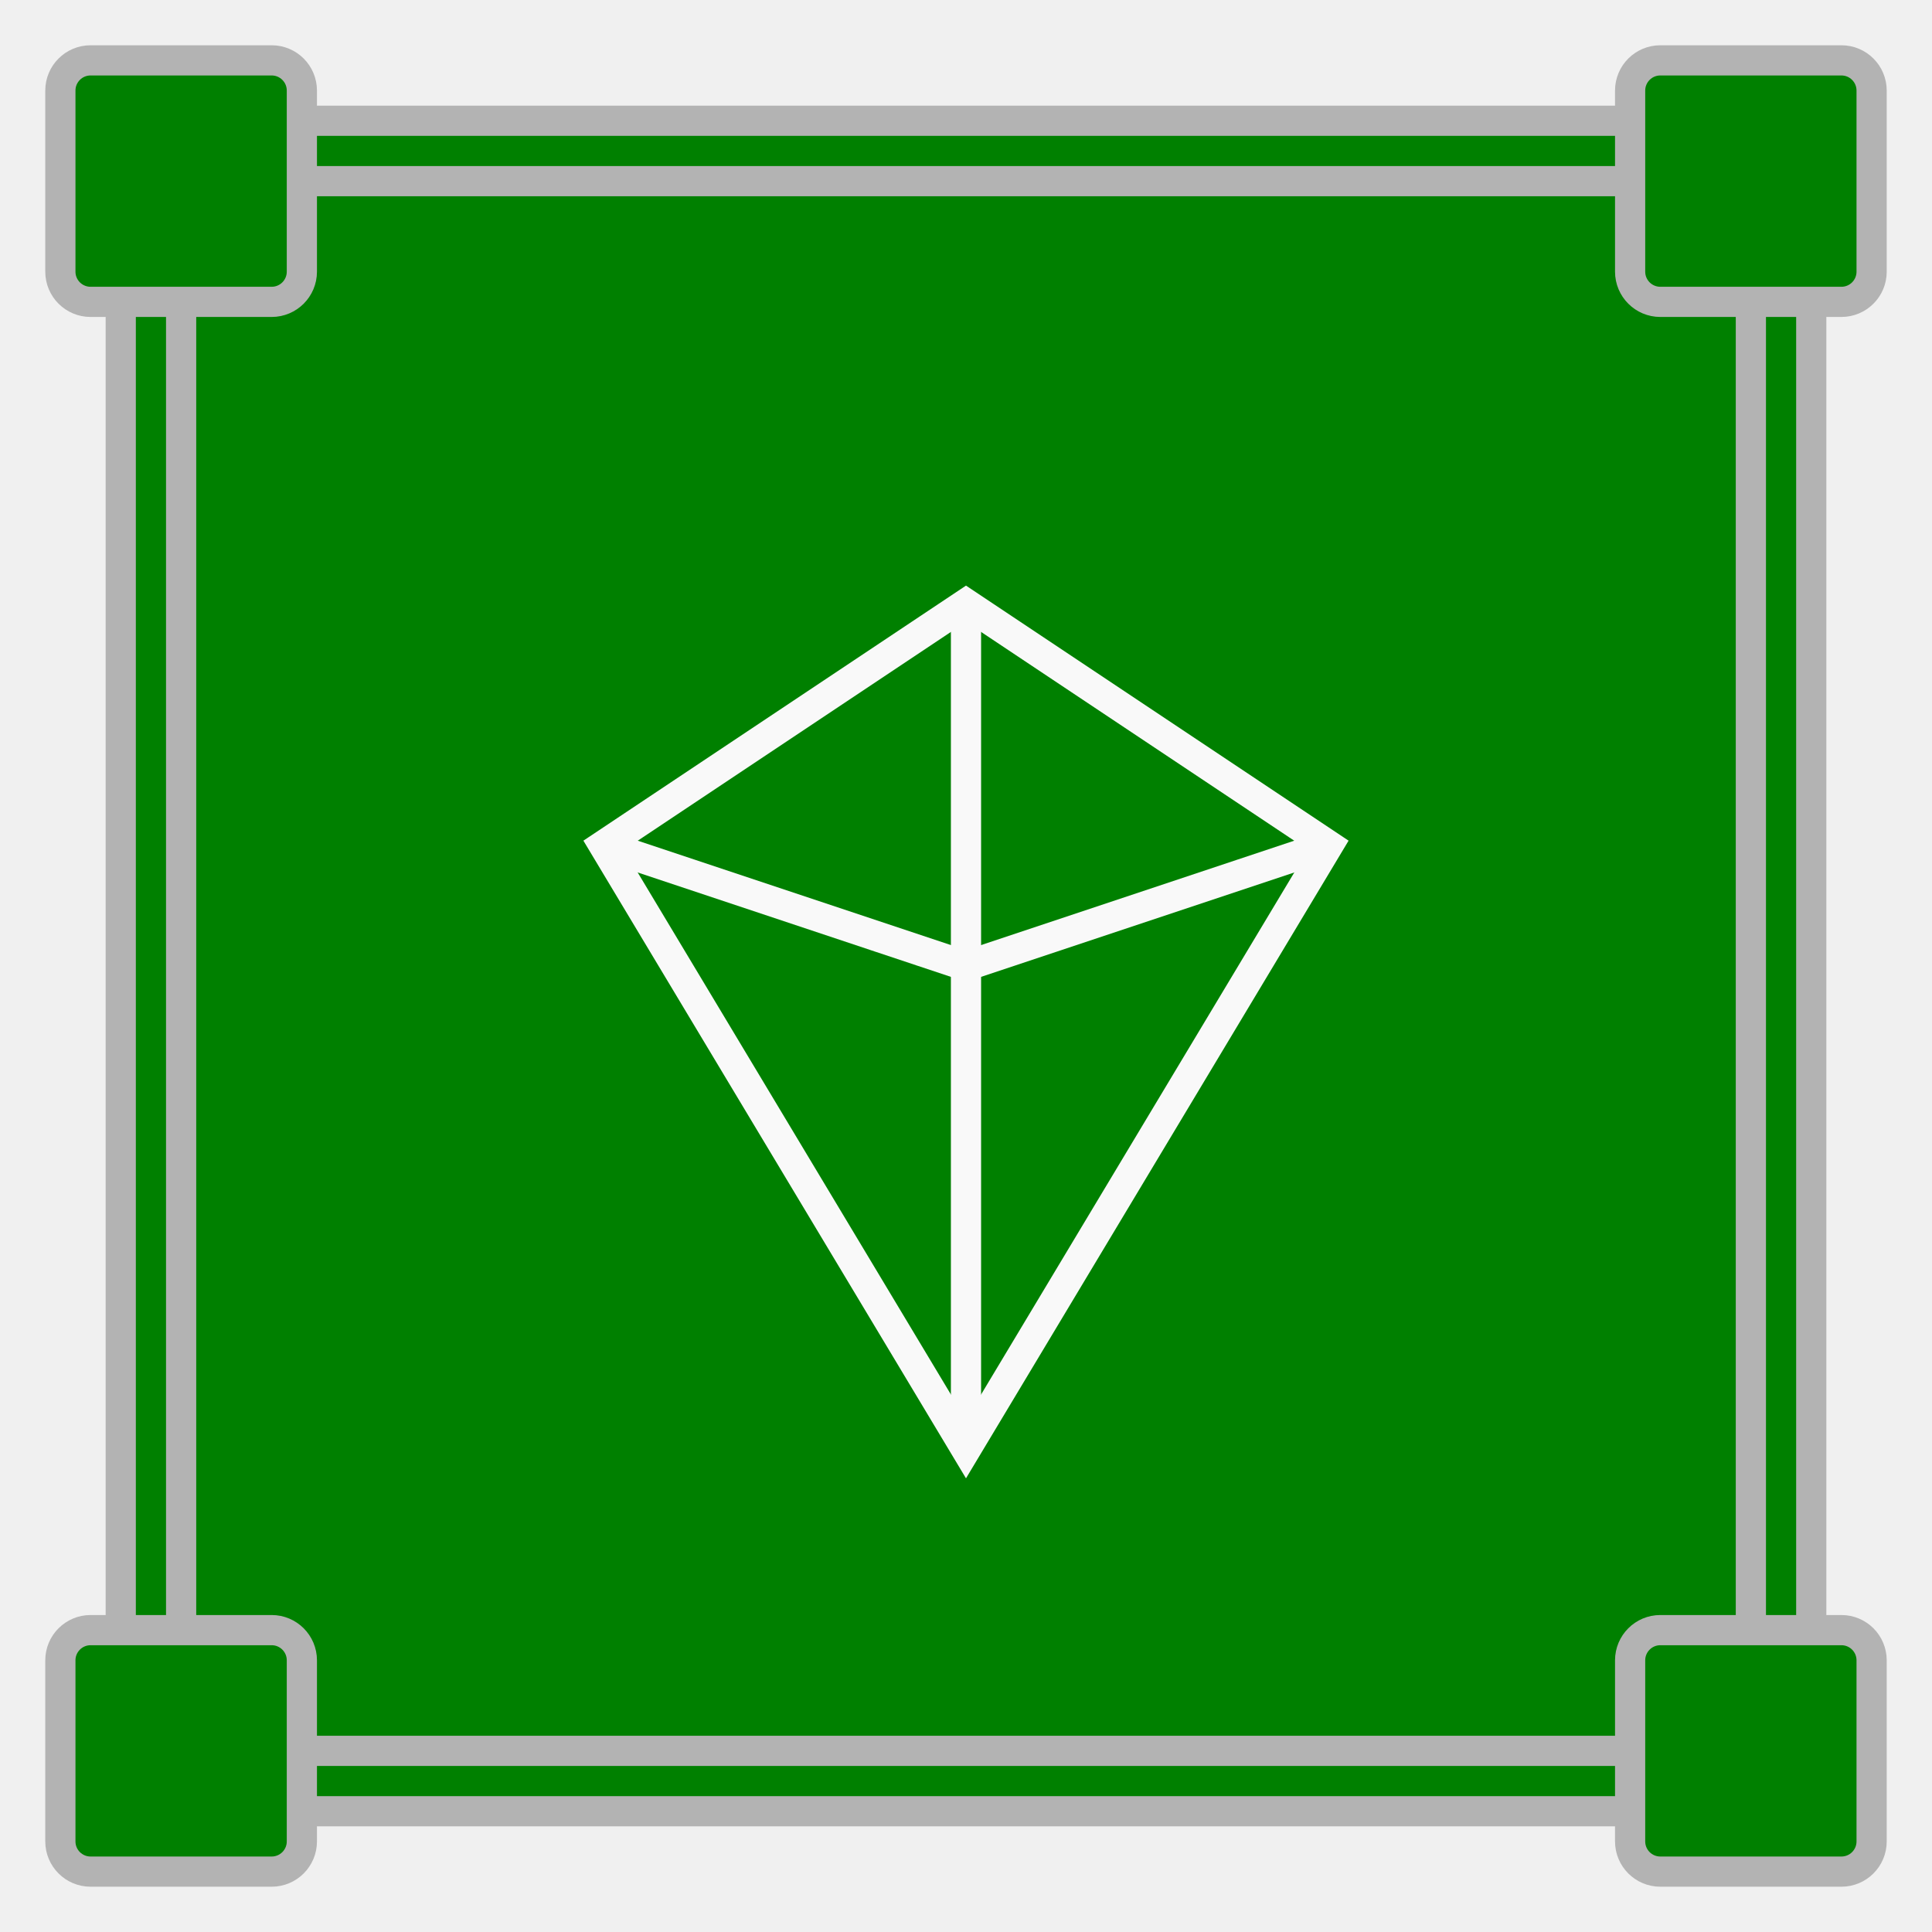
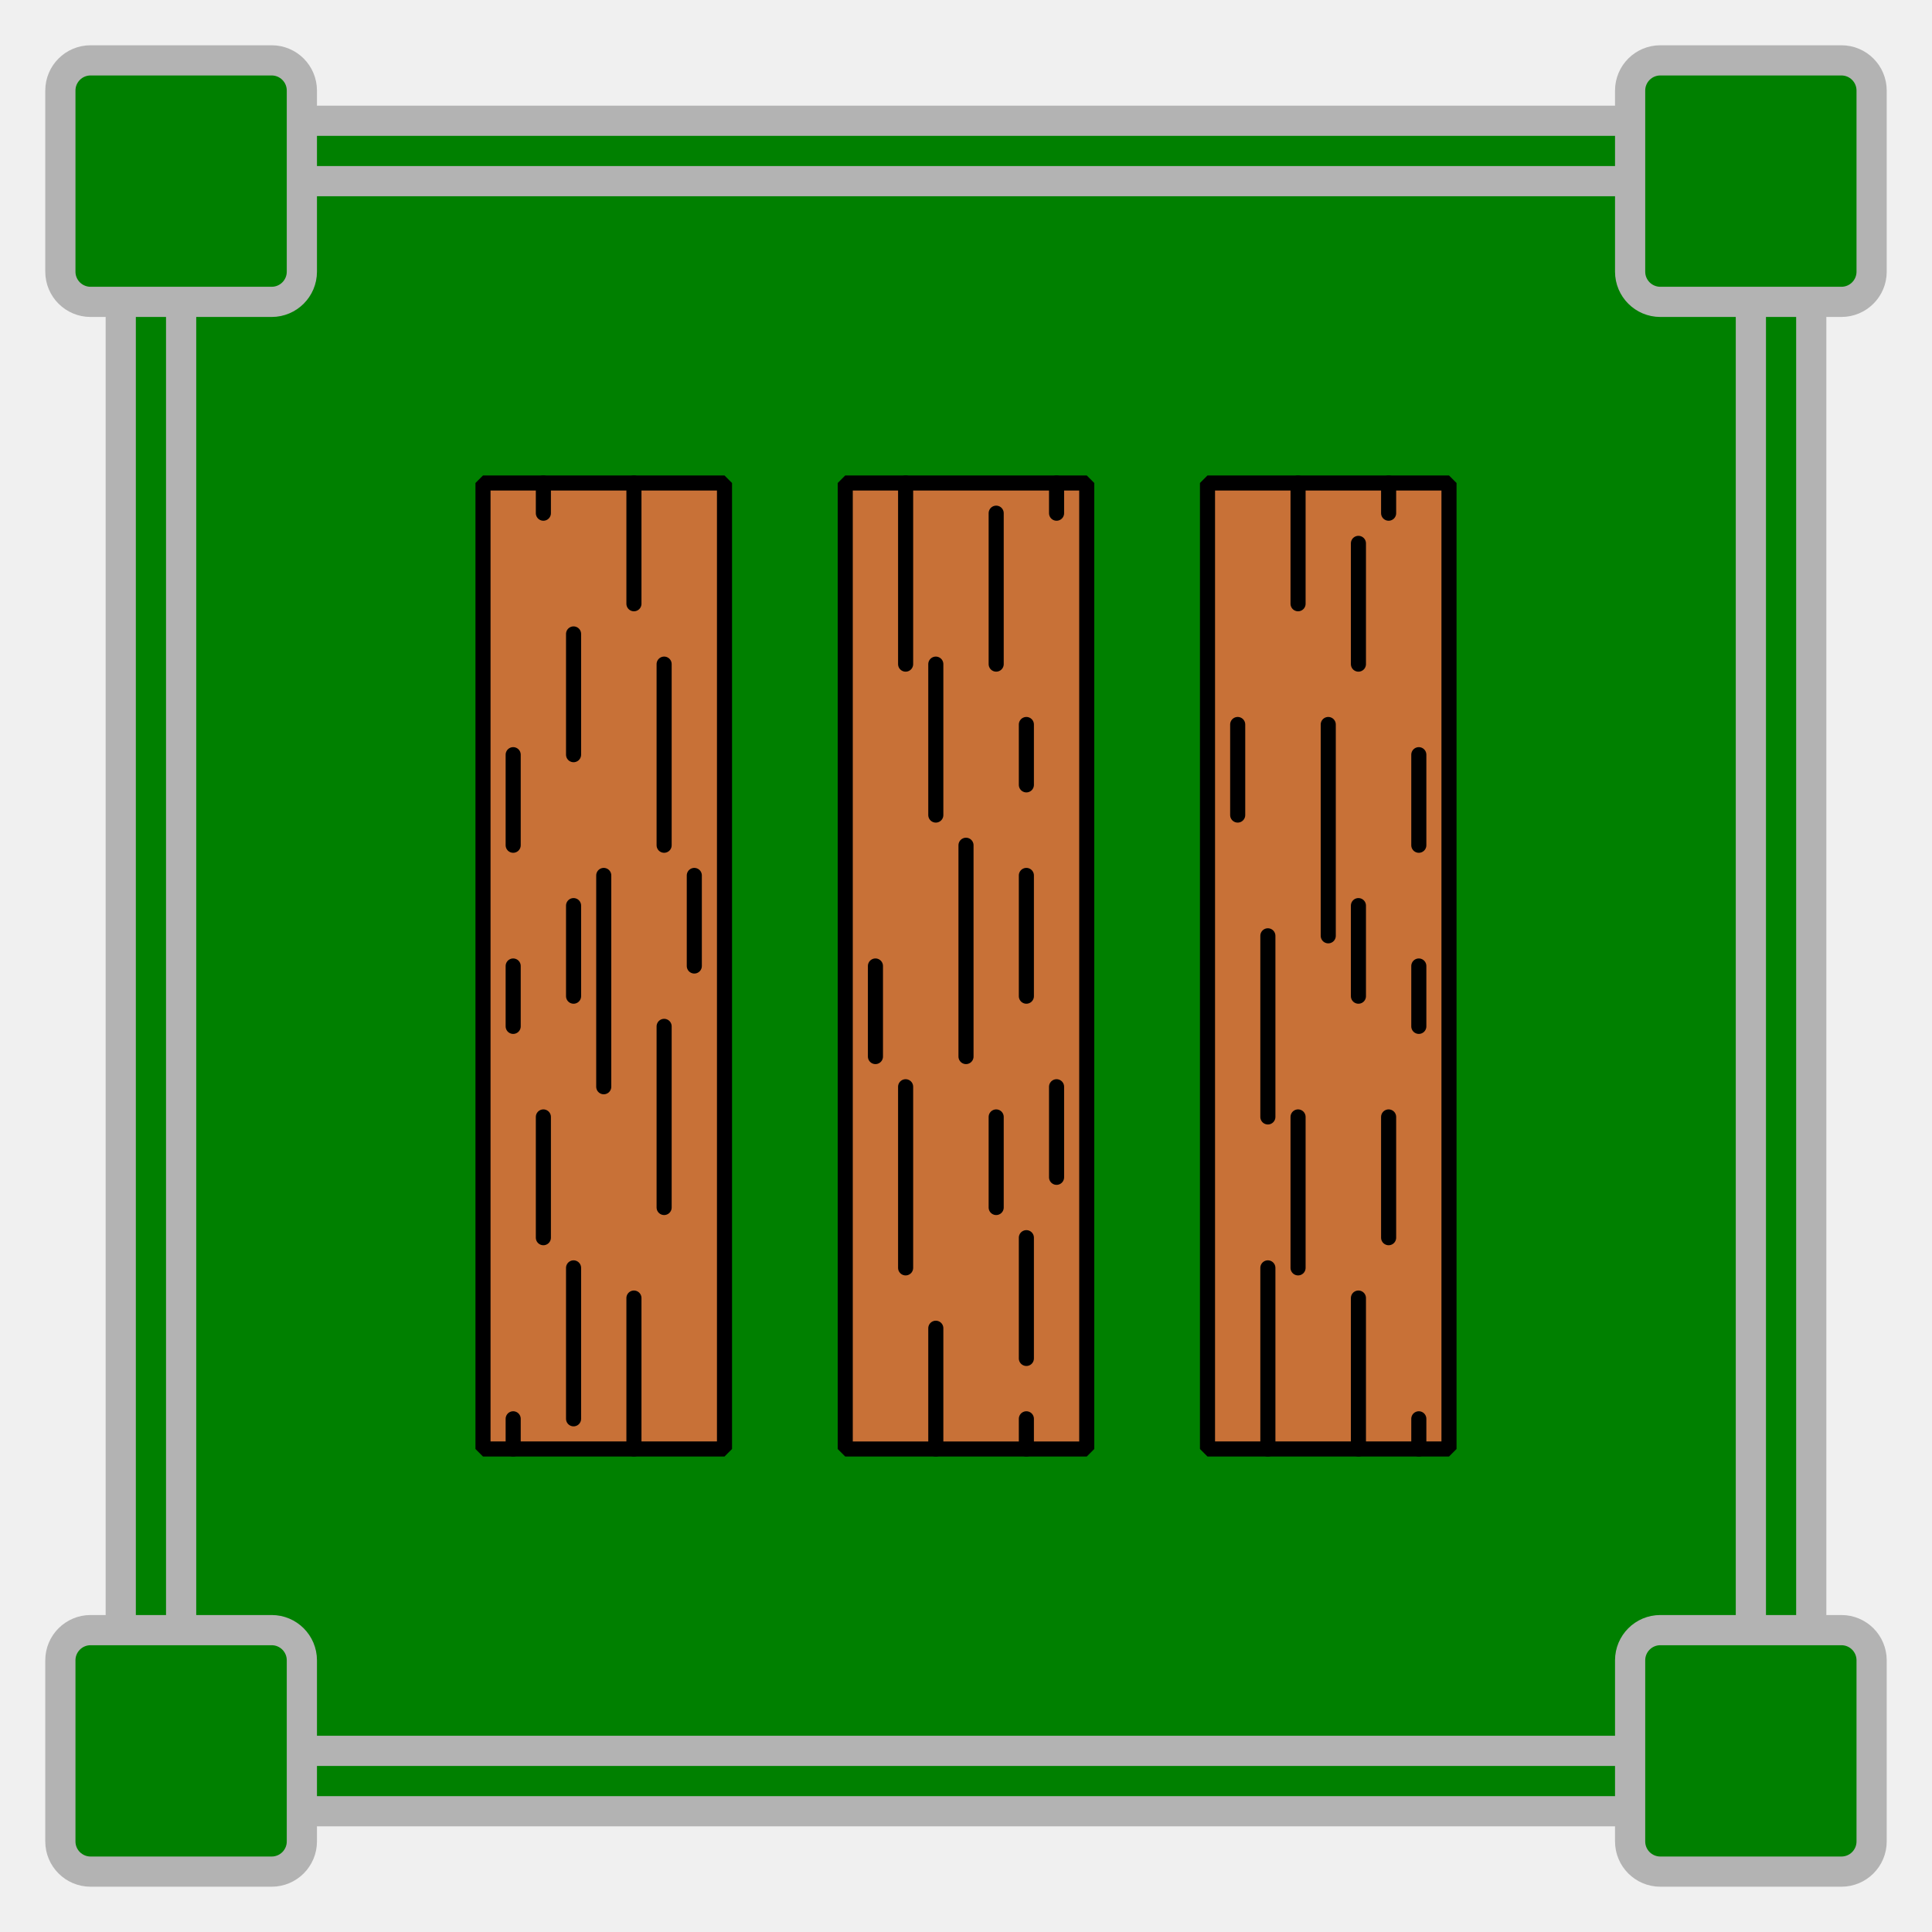
<svg xmlns="http://www.w3.org/2000/svg" width="512" height="512" viewBox="0 0 135.467 135.467" version="1.1" id="svg8">
  <defs id="defs2">
    <marker style="overflow:visible;" id="Arrow1Mend" refX="0.0" refY="0.0" orient="auto">
      <path transform="scale(0.4) rotate(180) translate(10,0)" style="fill-rule:evenodd;stroke:#ffffff;stroke-width:1pt;stroke-opacity:1;fill:#ffffff;fill-opacity:1" d="M 0.0,0.0 L 5.0,-5.0 L -12.5,0.0 L 5.0,5.0 L 0.0,0.0 z " id="path868" />
    </marker>
    <marker style="overflow:visible;" id="marker1227" refX="0.0" refY="0.0" orient="auto">
      <path transform="scale(0.8) rotate(180) translate(12.5,0)" style="fill-rule:evenodd;stroke:#ffffff;stroke-width:1pt;stroke-opacity:1;fill:#ffffff;fill-opacity:1" d="M 0.0,0.0 L 5.0,-5.0 L -12.5,0.0 L 5.0,5.0 L 0.0,0.0 z " id="path1225" />
    </marker>
    <marker style="overflow:visible;" id="Arrow1Lend" refX="0.0" refY="0.0" orient="auto">
      <path transform="scale(0.8) rotate(180) translate(12.5,0)" style="fill-rule:evenodd;stroke:#ffffff;stroke-width:1pt;stroke-opacity:1;fill:#ffffff;fill-opacity:1" d="M 0.0,0.0 L 5.0,-5.0 L -12.5,0.0 L 5.0,5.0 L 0.0,0.0 z " id="path862" />
    </marker>
  </defs>
  <g id="layer2">
    <rect style="opacity:0.997;fill:#008000;fill-opacity:1;stroke:#b3b3b3;stroke-width:2.117;stroke-miterlimit:4;stroke-dasharray:none;stroke-opacity:1;stop-color:#000000" id="rect957" width="118.533" height="118.533" x="8.467" y="8.467" rx="8.467" ry="8.467" />
    <rect style="opacity:0.997;fill:#008000;fill-opacity:1;stroke:#b3b3b3;stroke-width:2.117;stroke-miterlimit:4;stroke-dasharray:none;stroke-opacity:1;stop-color:#000000" id="rect1598" width="110.067" height="110.067" x="12.7" y="12.7" rx="2.117" ry="2.117" />
    <rect style="opacity:0.997;fill:#008000;fill-opacity:1;stroke:#b3b3b3;stroke-width:2.117;stroke-miterlimit:4;stroke-dasharray:none;stroke-opacity:1;stop-color:#000000" id="rect1295" width="16.933" height="16.933" x="4.233" y="4.233" rx="2.117" ry="2.117" />
    <rect style="opacity:0.997;fill:#008000;fill-opacity:1;stroke:#b3b3b3;stroke-width:2.117;stroke-miterlimit:4;stroke-dasharray:none;stroke-opacity:1;stop-color:#000000" id="rect1295-0" width="16.933" height="16.933" x="114.3" y="4.233" rx="2.117" ry="2.117" />
    <rect style="opacity:0.997;fill:#008000;fill-opacity:1;stroke:#b3b3b3;stroke-width:2.117;stroke-miterlimit:4;stroke-dasharray:none;stroke-opacity:1;stop-color:#000000" id="rect1295-6" width="16.933" height="16.933" x="4.233" y="114.3" rx="2.117" ry="2.117" />
    <rect style="opacity:0.997;fill:#008000;fill-opacity:1;stroke:#b3b3b3;stroke-width:2.117;stroke-miterlimit:4;stroke-dasharray:none;stroke-opacity:1;stop-color:#000000" id="rect1295-2" width="16.933" height="16.933" x="114.3" y="114.3" rx="2.117" ry="2.117" />
  </g>
  <g id="layer1">
-     <path style="opacity:0.997;fill:none;stroke:#f9f9f9;stroke-width:2.117;stroke-opacity:1;stop-color:#000000" d="m 67.733,42.333 -25.4,16.933 25.4,42.333 25.4,-42.333 z" id="path1136" />
-     <path style="opacity:0.997;fill:none;stroke:#f9f9f9;stroke-width:2.117;stroke-opacity:1;stop-color:#000000" d="m 42.333,59.267 25.4,8.467 25.4,-8.467" id="path1138" />
-     <path style="opacity:0.997;fill:none;stroke:#f9f9f9;stroke-width:2.117;stroke-opacity:1;stop-color:#000000" d="m 67.733,42.333 1e-6,59.267" id="path1140" />
+     <g id="g2103" transform="rotate(180,50.8,67.73333)">
+       <rect style="opacity:0.997;fill:#c87137;stroke:#000000;stroke-width:1.058;stroke-linecap:round;stroke-linejoin:bevel;stroke-opacity:1;stop-color:#000000" id="rect1923" width="16.933" height="67.733" x="50.8" y="33.867" rx="7.1352537e-07" ry="7.1352537e-07" />
+       <path style="opacity:0.997;fill:#c87137;stroke:#000000;stroke-width:1.058;stroke-linecap:round;stroke-linejoin:bevel;stroke-opacity:1;stop-color:#000000" d="m 55.033,50.8 v 12.7" id="path1980" />
+       <path style="opacity:0.997;fill:#c87137;stroke:#000000;stroke-width:1.058;stroke-linecap:round;stroke-linejoin:bevel;stroke-opacity:1;stop-color:#000000" d="M 59.267,59.267 V 74.083" id="path1982" />
+       <path style="opacity:0.997;fill:#c87137;stroke:#000000;stroke-width:1.058;stroke-linecap:round;stroke-linejoin:bevel;stroke-opacity:1;stop-color:#000000" d="m 63.5,48.683 v 8.467" id="path1984" />
+       <path style="opacity:0.997;fill:#c87137;stroke:#000000;stroke-width:1.058;stroke-linecap:round;stroke-linejoin:bevel;stroke-opacity:1;stop-color:#000000" d="m 61.383,82.55 v 8.467" id="path1986" />
+       <path style="opacity:0.997;fill:#c87137;stroke:#000000;stroke-width:1.058;stroke-linecap:round;stroke-linejoin:bevel;stroke-opacity:1;stop-color:#000000" d="m 55.033,76.2 v 12.7" id="path1988" />
+       <path style="opacity:0.997;fill:#c87137;stroke:#000000;stroke-width:1.058;stroke-linecap:round;stroke-linejoin:bevel;stroke-opacity:1;stop-color:#000000" d="m 65.617,76.2 v 6.35" id="path1990" />
+       <path style="opacity:0.997;fill:#c87137;stroke:#000000;stroke-width:1.058;stroke-linecap:round;stroke-linejoin:bevel;stroke-opacity:1;stop-color:#000000" d="M 57.15,93.133 V 101.6" id="path1992" />
+       <path style="opacity:0.997;fill:#c87137;stroke:#000000;stroke-width:1.058;stroke-linecap:round;stroke-linejoin:bevel;stroke-opacity:1;stop-color:#000000" d="M 63.5,99.483 V 101.6" id="path1994" />
+       <path style="opacity:0.997;fill:#c87137;stroke:#000000;stroke-width:1.058;stroke-linecap:round;stroke-linejoin:bevel;stroke-opacity:1;stop-color:#000000" d="M 57.15,33.867 V 44.45" id="path1996" />
+       <path style="opacity:0.997;fill:#c87137;stroke:#000000;stroke-width:1.058;stroke-linecap:round;stroke-linejoin:bevel;stroke-opacity:1;stop-color:#000000" d="m 65.617,33.867 v 2.117" id="path1998" />
+       <path style="opacity:0.997;fill:#c87137;stroke:#000000;stroke-width:1.058;stroke-linecap:round;stroke-linejoin:bevel;stroke-opacity:1;stop-color:#000000" d="m 61.383,35.983 v 10.583" id="path2000" />
+       <path style="opacity:0.997;fill:#c87137;stroke:#000000;stroke-width:1.058;stroke-linecap:round;stroke-linejoin:bevel;stroke-opacity:1;stop-color:#000000" d="M 65.617,63.5 V 67.733" id="path2002" />
+       <path style="opacity:0.997;fill:#c87137;stroke:#000000;stroke-width:1.058;stroke-linecap:round;stroke-linejoin:bevel;stroke-opacity:1;stop-color:#000000" d="m 61.383,65.617 v 6.35" id="path2004" />
+       <path style="opacity:0.997;fill:#c87137;stroke:#000000;stroke-width:1.058;stroke-linecap:round;stroke-linejoin:bevel;stroke-opacity:1;stop-color:#000000" d="m 52.917,67.733 v 6.35" id="path2006" />
+     </g>
+     <g id="g2103-1" transform="translate(8.466668)">
+       <rect style="opacity:0.997;fill:#c87137;stroke:#000000;stroke-width:1.058;stroke-linecap:round;stroke-linejoin:bevel;stroke-opacity:1;stop-color:#000000" id="rect1923-1" width="16.933" height="67.733" x="50.8" y="33.867" rx="7.1352537e-07" ry="7.1352537e-07" />
+       <path style="opacity:0.997;fill:#c87137;stroke:#000000;stroke-width:1.058;stroke-linecap:round;stroke-linejoin:bevel;stroke-opacity:1;stop-color:#000000" d="m 55.033,33.867 v 12.7" id="path1980-0" />
+       <path style="opacity:0.997;fill:#c87137;stroke:#000000;stroke-width:1.058;stroke-linecap:round;stroke-linejoin:bevel;stroke-opacity:1;stop-color:#000000" d="M 59.267,59.267 V 74.083" id="path1982-3" />
+       <path style="opacity:0.997;fill:#c87137;stroke:#000000;stroke-width:1.058;stroke-linecap:round;stroke-linejoin:bevel;stroke-opacity:1;stop-color:#000000" d="m 63.5,61.383 v 8.467" id="path1984-4" />
+       <path style="opacity:0.997;fill:#c87137;stroke:#000000;stroke-width:1.058;stroke-linecap:round;stroke-linejoin:bevel;stroke-opacity:1;stop-color:#000000" d="m 63.5,86.783 v 8.467" id="path1986-0" />
+       <path style="opacity:0.997;fill:#c87137;stroke:#000000;stroke-width:1.058;stroke-linecap:round;stroke-linejoin:bevel;stroke-opacity:1;stop-color:#000000" d="m 55.033,76.2 v 12.7" id="path1988-3" />
+       <path style="opacity:0.997;fill:#c87137;stroke:#000000;stroke-width:1.058;stroke-linecap:round;stroke-linejoin:bevel;stroke-opacity:1;stop-color:#000000" d="m 65.617,76.2 v 6.35" id="path1990-9" />
+       <path style="opacity:0.997;fill:#c87137;stroke:#000000;stroke-width:1.058;stroke-linecap:round;stroke-linejoin:bevel;stroke-opacity:1;stop-color:#000000" d="M 57.15,93.133 V 101.6" id="path1992-1" />
+       <path style="opacity:0.997;fill:#c87137;stroke:#000000;stroke-width:1.058;stroke-linecap:round;stroke-linejoin:bevel;stroke-opacity:1;stop-color:#000000" d="M 63.5,99.483 V 101.6" id="path1994-9" />
+       <path style="opacity:0.997;fill:#c87137;stroke:#000000;stroke-width:1.058;stroke-linecap:round;stroke-linejoin:bevel;stroke-opacity:1;stop-color:#000000" d="M 57.15,46.567 V 57.15" id="path1996-6" />
+       <path style="opacity:0.997;fill:#c87137;stroke:#000000;stroke-width:1.058;stroke-linecap:round;stroke-linejoin:bevel;stroke-opacity:1;stop-color:#000000" d="m 65.617,33.867 v 2.117" id="path1998-9" />
+       <path style="opacity:0.997;fill:#c87137;stroke:#000000;stroke-width:1.058;stroke-linecap:round;stroke-linejoin:bevel;stroke-opacity:1;stop-color:#000000" d="m 61.383,35.983 v 10.583" id="path2000-3" />
+       <path style="opacity:0.997;fill:#c87137;stroke:#000000;stroke-width:1.058;stroke-linecap:round;stroke-linejoin:bevel;stroke-opacity:1;stop-color:#000000" d="m 63.5,50.8 v 4.233" id="path2002-3" />
+       <path style="opacity:0.997;fill:#c87137;stroke:#000000;stroke-width:1.058;stroke-linecap:round;stroke-linejoin:bevel;stroke-opacity:1;stop-color:#000000" d="m 61.383,78.317 v 6.35" id="path2004-8" />
+       <path style="opacity:0.997;fill:#c87137;stroke:#000000;stroke-width:1.058;stroke-linecap:round;stroke-linejoin:bevel;stroke-opacity:1;stop-color:#000000" d="m 52.917,67.733 v 6.35" id="path2006-0" />
+     </g>
+     <g id="g2103-5" transform="matrix(1,0,0,-1,33.86667,135.4667)">
+       <rect style="opacity:0.997;fill:#c87137;stroke:#000000;stroke-width:1.058;stroke-linecap:round;stroke-linejoin:bevel;stroke-opacity:1;stop-color:#000000" id="rect1923-6" width="16.933" height="67.733" x="50.8" y="33.867" rx="7.1352537e-07" ry="7.1352537e-07" />
+       <path style="opacity:0.997;fill:#c87137;stroke:#000000;stroke-width:1.058;stroke-linecap:round;stroke-linejoin:bevel;stroke-opacity:1;stop-color:#000000" d="m 55.033,33.867 v 12.7" id="path1980-6" />
+       <path style="opacity:0.997;fill:#c87137;stroke:#000000;stroke-width:1.058;stroke-linecap:round;stroke-linejoin:bevel;stroke-opacity:1;stop-color:#000000" d="M 59.267,69.85 V 84.667" id="path1982-4" />
+       <path style="opacity:0.997;fill:#c87137;stroke:#000000;stroke-width:1.058;stroke-linecap:round;stroke-linejoin:bevel;stroke-opacity:1;stop-color:#000000" d="m 63.5,48.683 v 8.467" id="path1984-0" />
+       <path style="opacity:0.997;fill:#c87137;stroke:#000000;stroke-width:1.058;stroke-linecap:round;stroke-linejoin:bevel;stroke-opacity:1;stop-color:#000000" d="m 61.383,88.9 v 8.467" id="path1986-04" />
+       <path style="opacity:0.997;fill:#c87137;stroke:#000000;stroke-width:1.058;stroke-linecap:round;stroke-linejoin:bevel;stroke-opacity:1;stop-color:#000000" d="m 55.033,57.15 v 12.7" id="path1988-6" />
+       <path style="opacity:0.997;fill:#c87137;stroke:#000000;stroke-width:1.058;stroke-linecap:round;stroke-linejoin:bevel;stroke-opacity:1;stop-color:#000000" d="m 65.617,76.2 v 6.35" id="path1990-2" />
+       <path style="opacity:0.997;fill:#c87137;stroke:#000000;stroke-width:1.058;stroke-linecap:round;stroke-linejoin:bevel;stroke-opacity:1;stop-color:#000000" d="M 57.15,93.133 V 101.6" id="path1992-6" />
+       <path style="opacity:0.997;fill:#c87137;stroke:#000000;stroke-width:1.058;stroke-linecap:round;stroke-linejoin:bevel;stroke-opacity:1;stop-color:#000000" d="M 63.5,99.483 V 101.6" id="path1994-7" />
+       <path style="opacity:0.997;fill:#c87137;stroke:#000000;stroke-width:1.058;stroke-linecap:round;stroke-linejoin:bevel;stroke-opacity:1;stop-color:#000000" d="M 57.15,46.567 V 57.15" id="path1996-5" />
+       <path style="opacity:0.997;fill:#c87137;stroke:#000000;stroke-width:1.058;stroke-linecap:round;stroke-linejoin:bevel;stroke-opacity:1;stop-color:#000000" d="m 65.617,33.867 v 2.117" id="path1998-6" />
+       <path style="opacity:0.997;fill:#c87137;stroke:#000000;stroke-width:1.058;stroke-linecap:round;stroke-linejoin:bevel;stroke-opacity:1;stop-color:#000000" d="m 61.383,33.867 v 10.583" id="path2000-9" />
+       <path style="opacity:0.997;fill:#c87137;stroke:#000000;stroke-width:1.058;stroke-linecap:round;stroke-linejoin:bevel;stroke-opacity:1;stop-color:#000000" d="M 65.617,63.5 V 67.733" id="path2002-8" />
+       <path style="opacity:0.997;fill:#c87137;stroke:#000000;stroke-width:1.058;stroke-linecap:round;stroke-linejoin:bevel;stroke-opacity:1;stop-color:#000000" d="m 61.383,65.617 v 6.35" id="path2004-7" />
+       <path style="opacity:0.997;fill:#c87137;stroke:#000000;stroke-width:1.058;stroke-linecap:round;stroke-linejoin:bevel;stroke-opacity:1;stop-color:#000000" d="m 52.917,78.317 v 6.35" id="path2006-2" />
+     </g>
  </g>
</svg>
